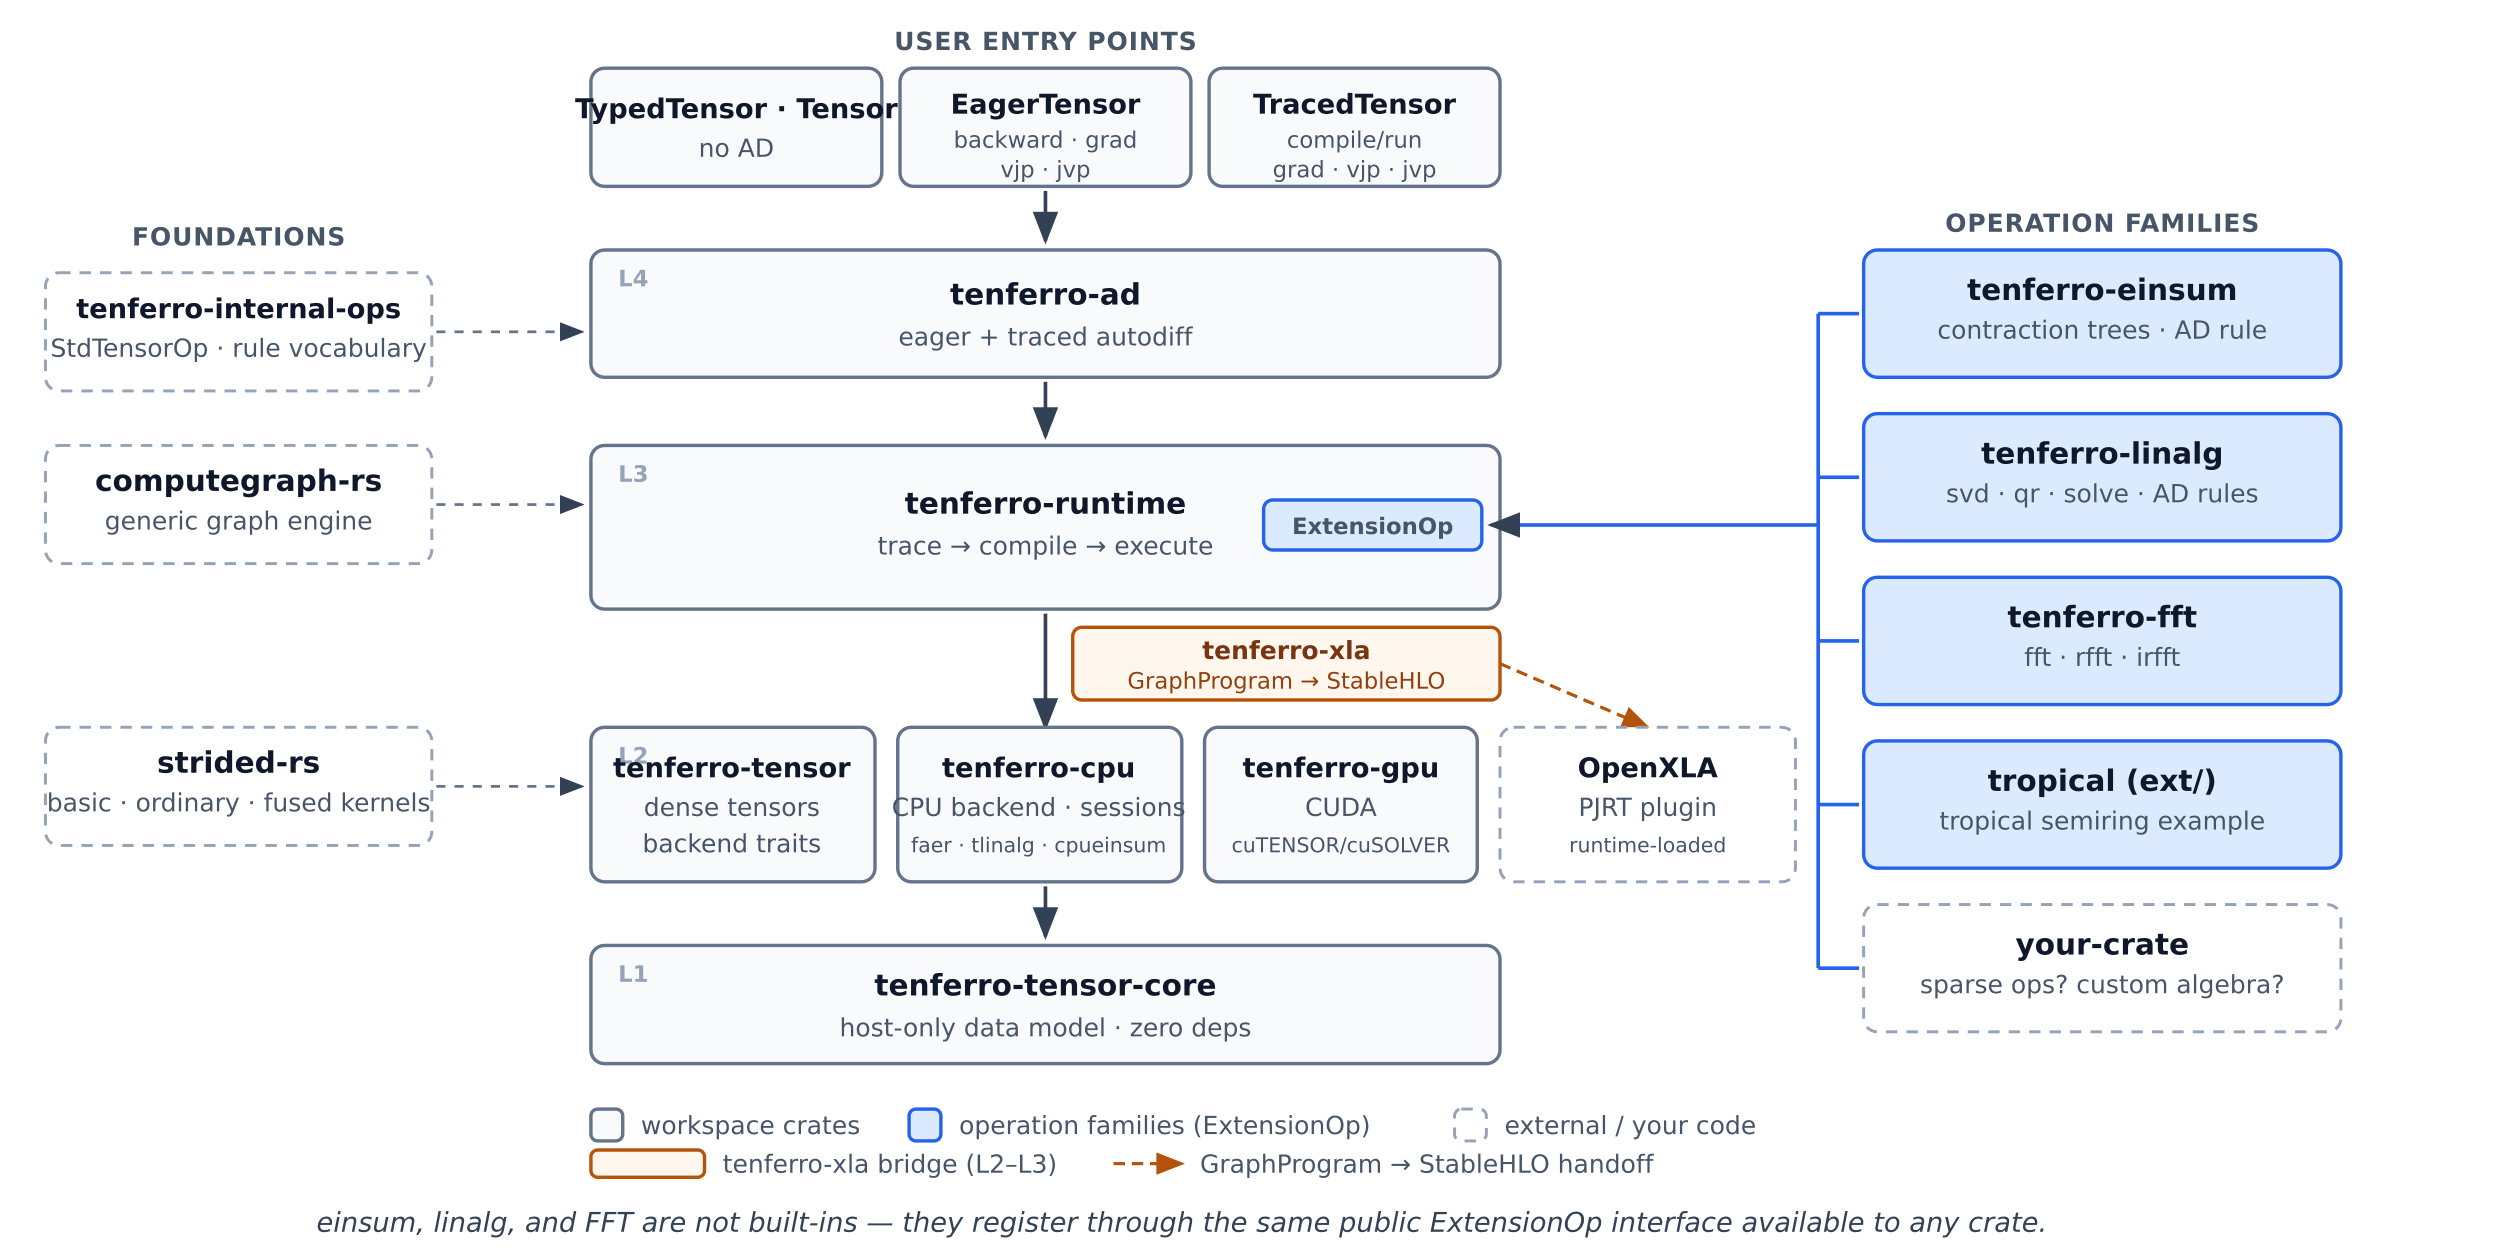
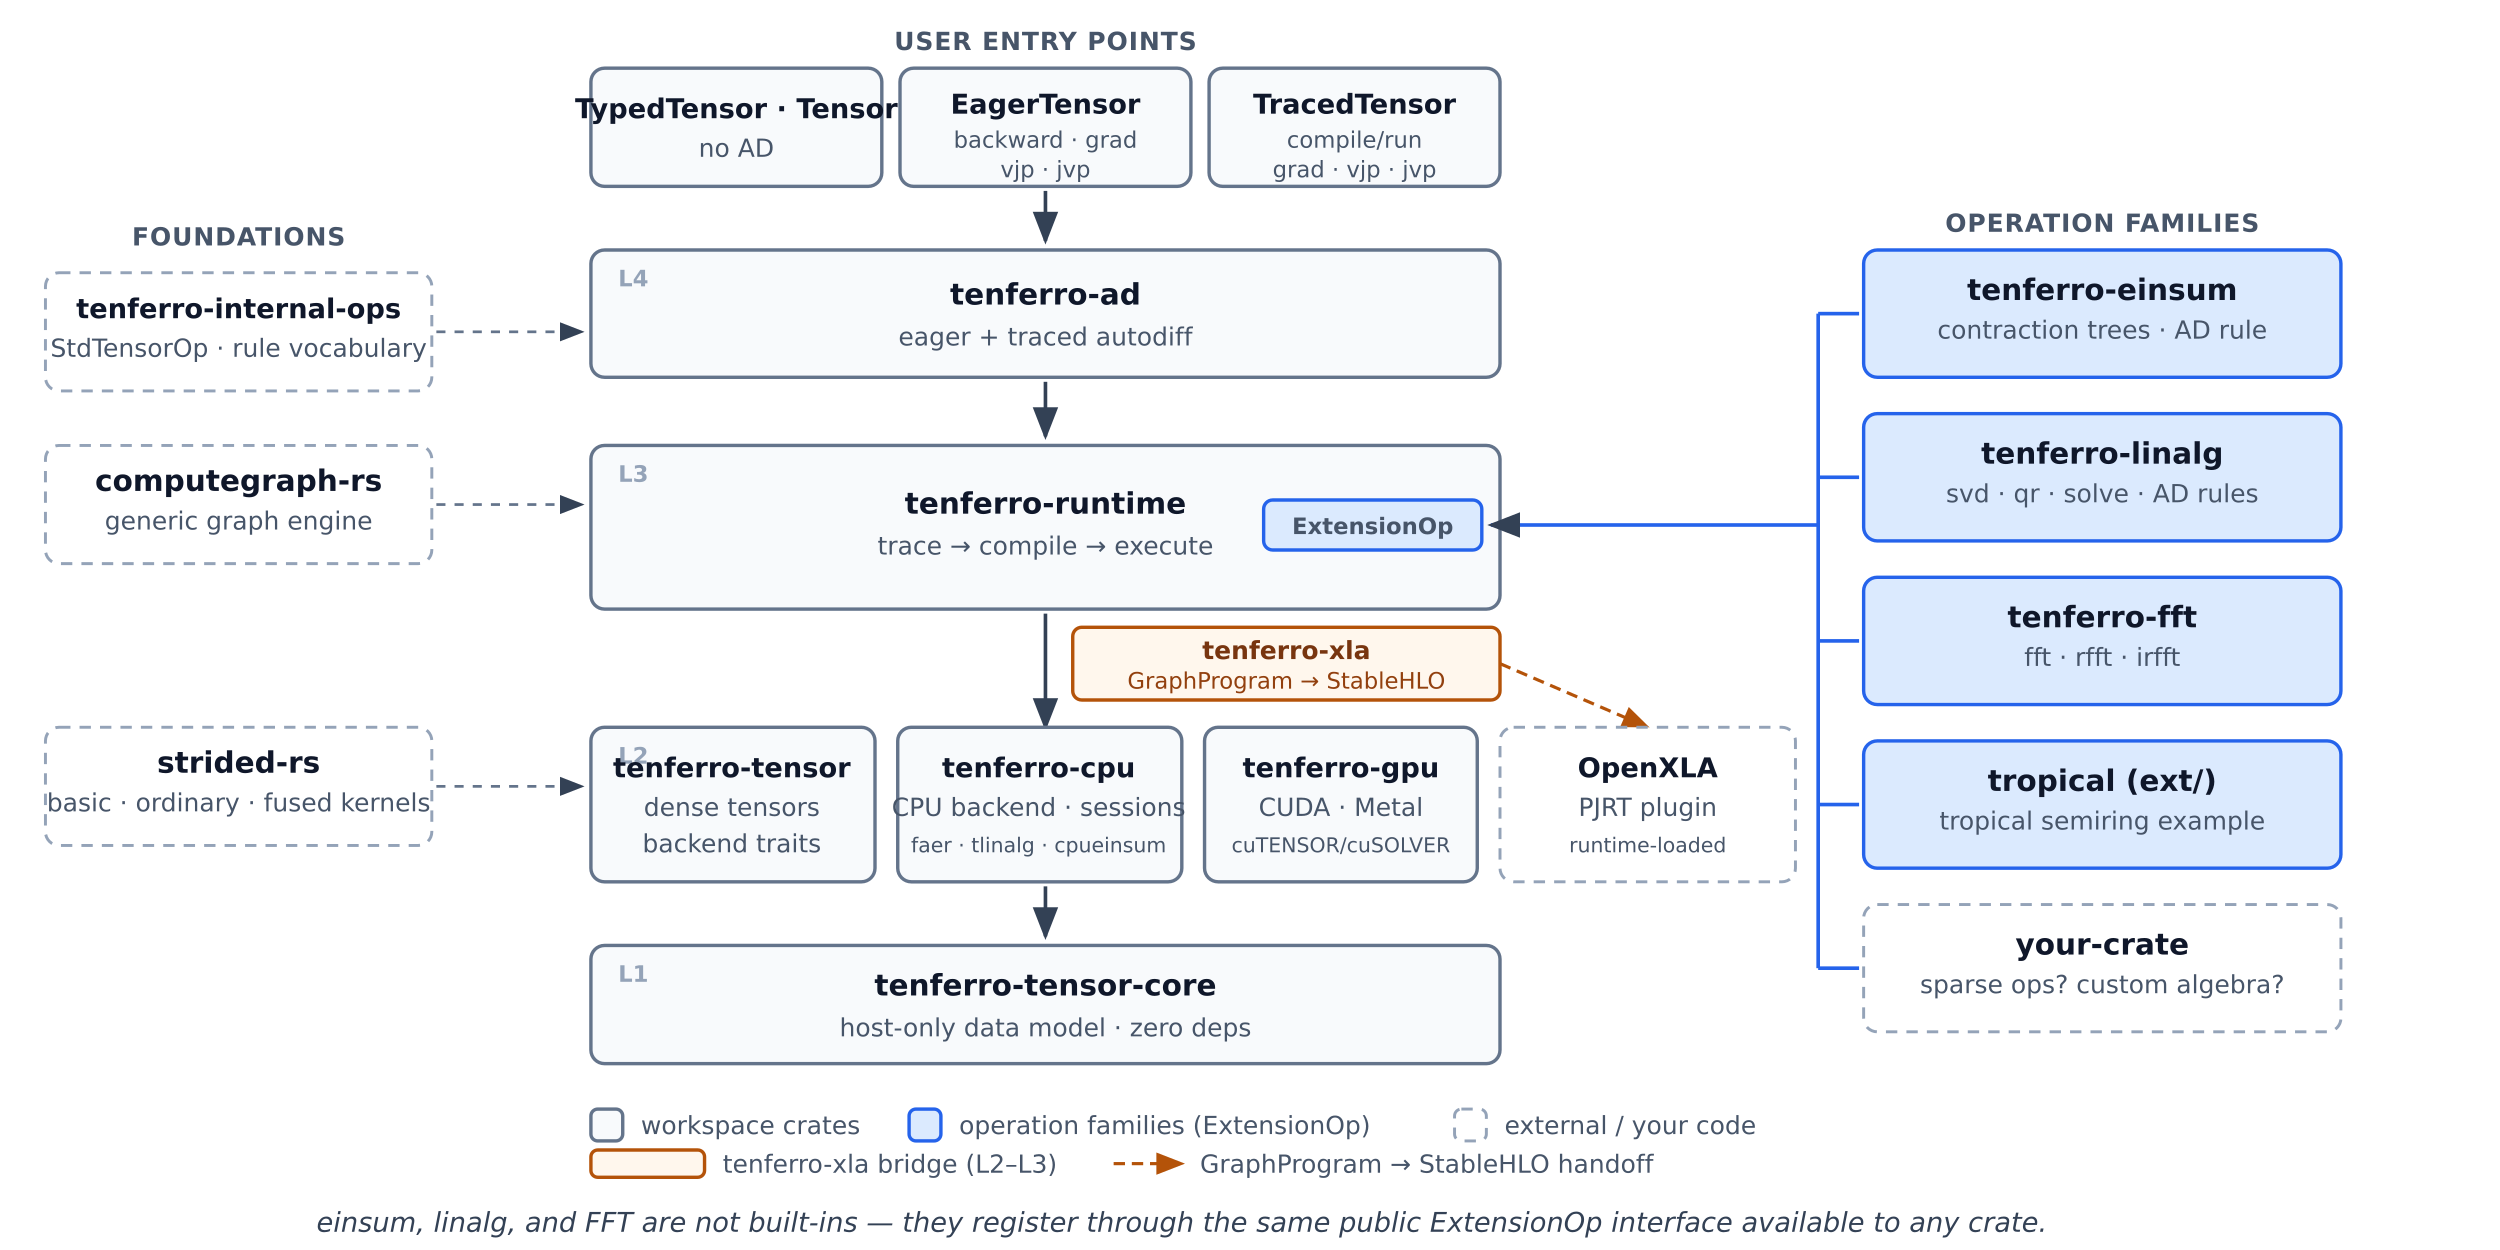
<svg xmlns="http://www.w3.org/2000/svg" viewBox="0 0 1100 550" role="img" aria-labelledby="tf-arch-title tf-arch-desc">
  <defs>
    <marker id="arr" markerWidth="9" markerHeight="7" refX="8" refY="3.5" orient="auto" markerUnits="strokeWidth">
      <path d="M 0 0 L 9 3.5 L 0 7 z" fill="#334155" />
    </marker>
    <marker id="arr-xla" markerWidth="9" markerHeight="7" refX="8" refY="3.5" orient="auto" markerUnits="strokeWidth">
      <path d="M 0 0 L 9 3.5 L 0 7 z" fill="#b45309" />
    </marker>
    <style>
      .box  { fill: #f8fafc; stroke: #64748b; stroke-width: 1.5; }
      .fam  { fill: #dbeafe; stroke: #2563eb; stroke-width: 1.5; }
      .xla  { fill: #fff7ed; stroke: #b45309; stroke-width: 1.5; }
      .ext  { fill: #ffffff; stroke: #94a3b8; stroke-width: 1.3; stroke-dasharray: 5 4; }
      .name { font-family: "DejaVu Sans"; font-size: 13px; font-weight: 700; fill: #0f172a; text-anchor: middle; }
      .sub  { font-family: "DejaVu Sans"; font-size: 11px; fill: #475569; text-anchor: middle; }
      .tag  { font-family: "DejaVu Sans"; font-size: 10px; font-weight: 700; fill: #94a3b8; }
      .hdr  { font-family: "DejaVu Sans"; font-size: 11px; font-weight: 700; fill: #475569; text-anchor: middle; letter-spacing: 0.4px; }
      .cap  { font-family: "DejaVu Sans"; font-size: 12px; font-style: italic; fill: #334155; text-anchor: middle; }
      .leg  { font-family: "DejaVu Sans"; font-size: 11px; fill: #475569; }
      .dep  { stroke: #334155; stroke-width: 1.6; marker-end: url(#arr); fill: none; }
      .use  { stroke: #64748b; stroke-width: 1.2; stroke-dasharray: 4 4; marker-end: url(#arr); fill: none; }
      .gp   { stroke: #b45309; stroke-width: 1.4; stroke-dasharray: 5 3; marker-end: url(#arr-xla); fill: none; }
      .bus  { stroke: #2563eb; stroke-width: 1.6; fill: none; }
      .busa { stroke: #2563eb; stroke-width: 1.6; marker-end: url(#arr); fill: none; }
    </style>
  </defs>
  <rect width="100%" height="100%" fill="#ffffff" />
  <text x="460" y="22" class="hdr">USER ENTRY POINTS</text>
  <rect x="260" y="30" width="128" height="52" rx="6" class="box" />
  <text x="324" y="52" class="name" style="font-size:12px">TypedTensor · Tensor</text>
  <text x="324" y="69" class="sub">no AD</text>
  <rect x="396" y="30" width="128" height="52" rx="6" class="box" />
  <text x="460" y="50" class="name" style="font-size:12px">EagerTensor</text>
  <text x="460" y="65" class="sub" style="font-size:10px">backward · grad</text>
  <text x="460" y="78" class="sub" style="font-size:10px">vjp · jvp</text>
  <rect x="532" y="30" width="128" height="52" rx="6" class="box" />
  <text x="596" y="50" class="name" style="font-size:12px">TracedTensor</text>
  <text x="596" y="65" class="sub" style="font-size:10px">compile/run</text>
  <text x="596" y="78" class="sub" style="font-size:10px">grad · vjp · jvp</text>
  <line x1="460" y1="84" x2="460" y2="106" class="dep" />
  <rect x="260" y="110" width="400" height="56" rx="6" class="box" />
  <text x="272" y="126" class="tag">L4</text>
  <text x="460" y="134" class="name">tenferro-ad</text>
  <text x="460" y="152" class="sub">eager + traced autodiff</text>
  <line x1="460" y1="168" x2="460" y2="192" class="dep" />
  <rect x="260" y="196" width="400" height="72" rx="6" class="box" />
  <text x="272" y="212" class="tag">L3</text>
  <text x="460" y="226" class="name">tenferro-runtime</text>
  <text x="460" y="244" class="sub">trace → compile → execute</text>
  <rect x="556" y="220" width="96" height="22" rx="4" class="fam" />
  <text x="604" y="235" class="sub" style="font-weight:700;font-size:10px">ExtensionOp</text>
  <rect x="472" y="276" width="188" height="32" rx="4" class="xla" />
  <text x="566" y="290" class="name" style="font-size:11px;fill:#78350f">tenferro-xla</text>
  <text x="566" y="303" class="sub" style="fill:#92400e;font-size:10px">GraphProgram → StableHLO</text>
  <line x1="660" y1="292" x2="725" y2="320" class="gp" />
  <line x1="460" y1="270" x2="460" y2="320" class="dep" />
  <rect x="260" y="320" width="125" height="68" rx="6" class="box" />
  <text x="272" y="336" class="tag">L2</text>
  <text x="322" y="342" class="name" style="font-size:12px">tenferro-tensor</text>
  <text x="322" y="359" class="sub">dense tensors</text>
  <text x="322" y="375" class="sub">backend traits</text>
  <rect x="395" y="320" width="125" height="68" rx="6" class="box" />
  <text x="457" y="342" class="name" style="font-size:12px">tenferro-cpu</text>
  <text x="457" y="359" class="sub">CPU backend · sessions</text>
  <text x="457" y="375" class="sub" style="font-size:9px">faer · tlinalg · cpueinsum</text>
  <rect x="530" y="320" width="120" height="68" rx="6" class="box" />
  <text x="590" y="342" class="name" style="font-size:12px">tenferro-gpu</text>
-   <text x="590" y="359" class="sub">CUDA</text>
+   <text x="590" y="359" class="sub">CUDA · Metal</text>
  <text x="590" y="375" class="sub" style="font-size:9px">cuTENSOR/cuSOLVER</text>
  <rect x="660" y="320" width="130" height="68" rx="6" class="ext" />
  <text x="725" y="342" class="name" style="font-size:12px">OpenXLA</text>
  <text x="725" y="359" class="sub">PJRT plugin</text>
  <text x="725" y="375" class="sub" style="font-size:9px">runtime-loaded</text>
  <line x1="460" y1="390" x2="460" y2="412" class="dep" />
  <rect x="260" y="416" width="400" height="52" rx="6" class="box" />
  <text x="272" y="432" class="tag">L1</text>
  <text x="460" y="438" class="name">tenferro-tensor-core</text>
  <text x="460" y="456" class="sub">host-only data model · zero deps</text>
  <text x="105" y="108" class="hdr">FOUNDATIONS</text>
  <rect x="20" y="120" width="170" height="52" rx="6" class="ext" />
  <text x="105" y="140" class="name" style="font-size:12px">tenferro-internal-ops</text>
  <text x="105" y="157" class="sub">StdTensorOp · rule vocabulary</text>
  <rect x="20" y="196" width="170" height="52" rx="6" class="ext" />
  <text x="105" y="216" class="name">computegraph-rs</text>
  <text x="105" y="233" class="sub">generic graph engine</text>
  <rect x="20" y="320" width="170" height="52" rx="6" class="ext" />
  <text x="105" y="340" class="name">strided-rs</text>
  <text x="105" y="357" class="sub">basic · ordinary · fused kernels</text>
  <line x1="192" y1="146" x2="256" y2="146" class="use" />
  <line x1="192" y1="222" x2="256" y2="222" class="use" />
  <line x1="192" y1="346" x2="256" y2="346" class="use" />
  <text x="925" y="102" class="hdr">OPERATION FAMILIES</text>
  <rect x="820" y="110" width="210" height="56" rx="6" class="fam" />
  <text x="925" y="132" class="name">tenferro-einsum</text>
  <text x="925" y="149" class="sub">contraction trees · AD rule</text>
  <rect x="820" y="182" width="210" height="56" rx="6" class="fam" />
  <text x="925" y="204" class="name">tenferro-linalg</text>
  <text x="925" y="221" class="sub">svd · qr · solve · AD rules</text>
  <rect x="820" y="254" width="210" height="56" rx="6" class="fam" />
  <text x="925" y="276" class="name">tenferro-fft</text>
  <text x="925" y="293" class="sub">fft · rfft · irfft</text>
  <rect x="820" y="326" width="210" height="56" rx="6" class="fam" />
  <text x="925" y="348" class="name">tropical (ext/)</text>
  <text x="925" y="365" class="sub">tropical semiring example</text>
  <rect x="820" y="398" width="210" height="56" rx="6" class="ext" />
  <text x="925" y="420" class="name">your-crate</text>
  <text x="925" y="437" class="sub">sparse ops? custom algebra?</text>
  <line x1="800" y1="138" x2="800" y2="426" class="bus" />
  <line x1="818" y1="138" x2="800" y2="138" class="bus" />
  <line x1="818" y1="210" x2="800" y2="210" class="bus" />
  <line x1="818" y1="282" x2="800" y2="282" class="bus" />
  <line x1="818" y1="354" x2="800" y2="354" class="bus" />
  <line x1="818" y1="426" x2="800" y2="426" class="bus" />
  <line x1="800" y1="231" x2="656" y2="231" class="busa" />
  <rect x="260" y="488" width="14" height="14" rx="3" class="box" />
  <text x="282" y="499" class="leg">workspace crates</text>
  <rect x="400" y="488" width="14" height="14" rx="3" class="fam" />
  <text x="422" y="499" class="leg">operation families (ExtensionOp)</text>
  <rect x="640" y="488" width="14" height="14" rx="3" class="ext" />
  <text x="662" y="499" class="leg">external / your code</text>
  <rect x="260" y="506" width="50" height="12" rx="3" class="xla" />
  <text x="318" y="516" class="leg">tenferro-xla bridge (L2–L3)</text>
  <line x1="490" y1="512" x2="520" y2="512" class="gp" />
  <text x="528" y="516" class="leg">GraphProgram → StableHLO handoff</text>
  <text x="520" y="542" class="cap">einsum, linalg, and FFT are not built-ins — they register through the same public ExtensionOp interface available to any crate.</text>
</svg>
